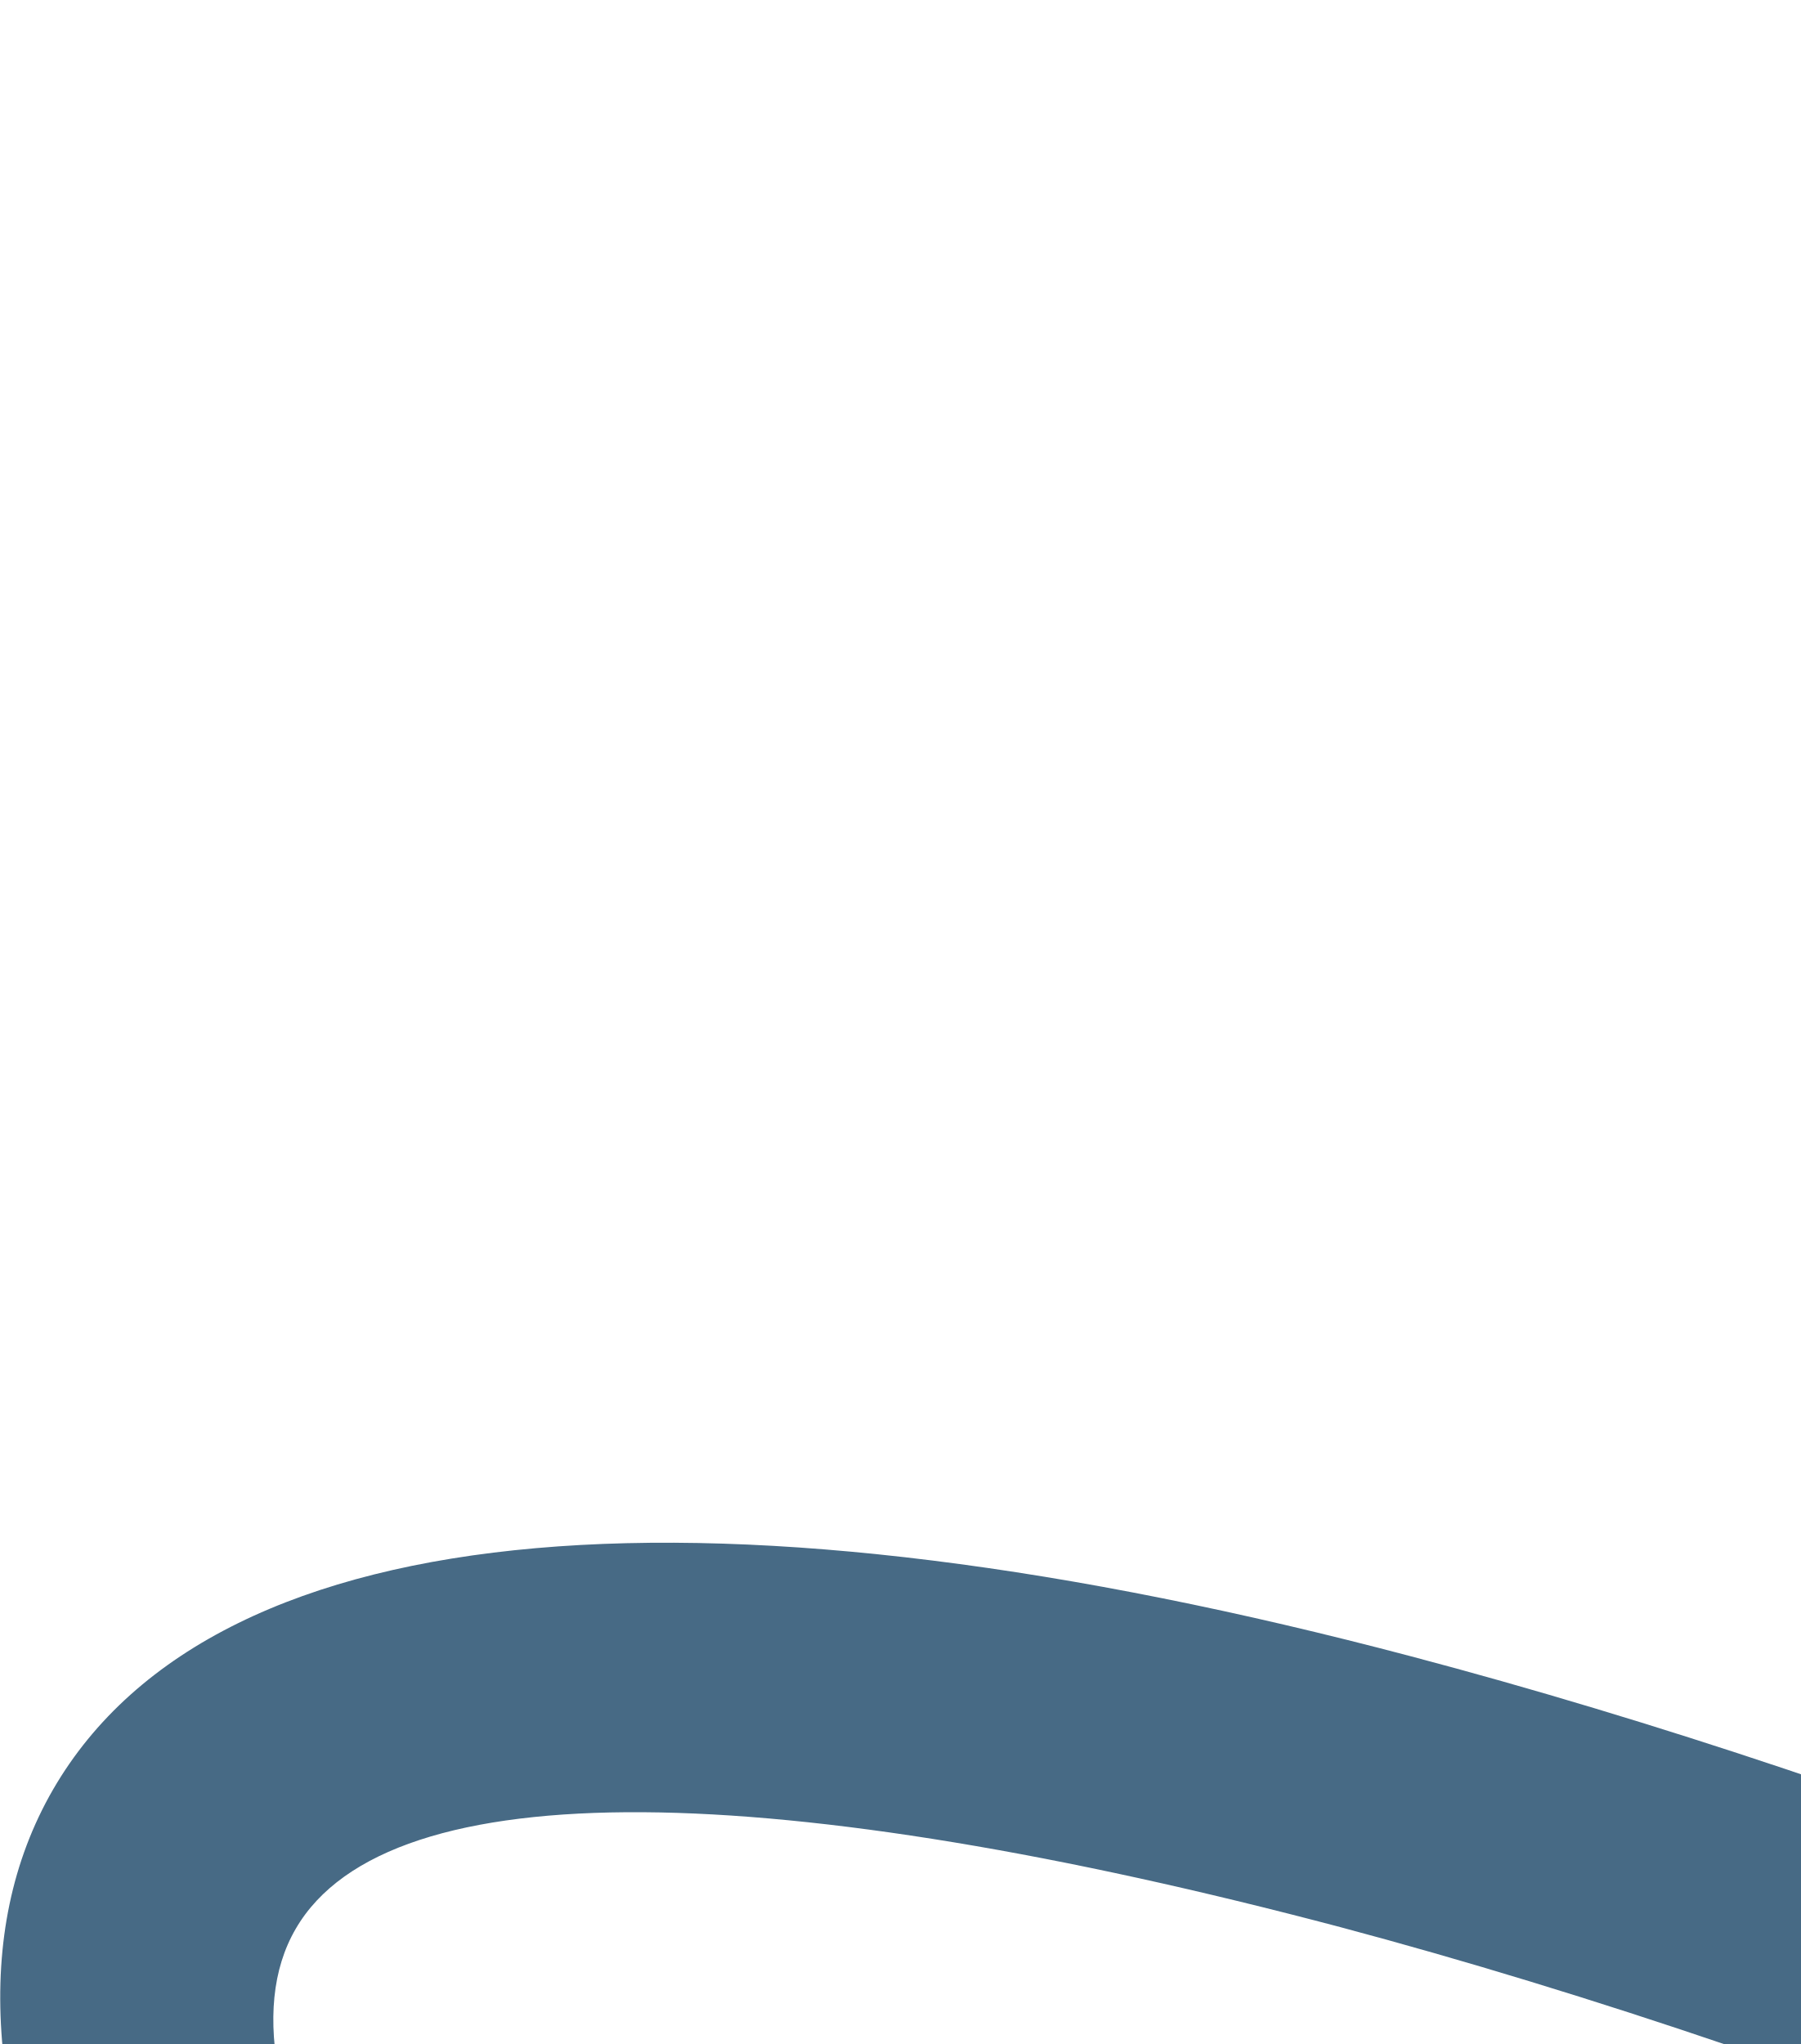
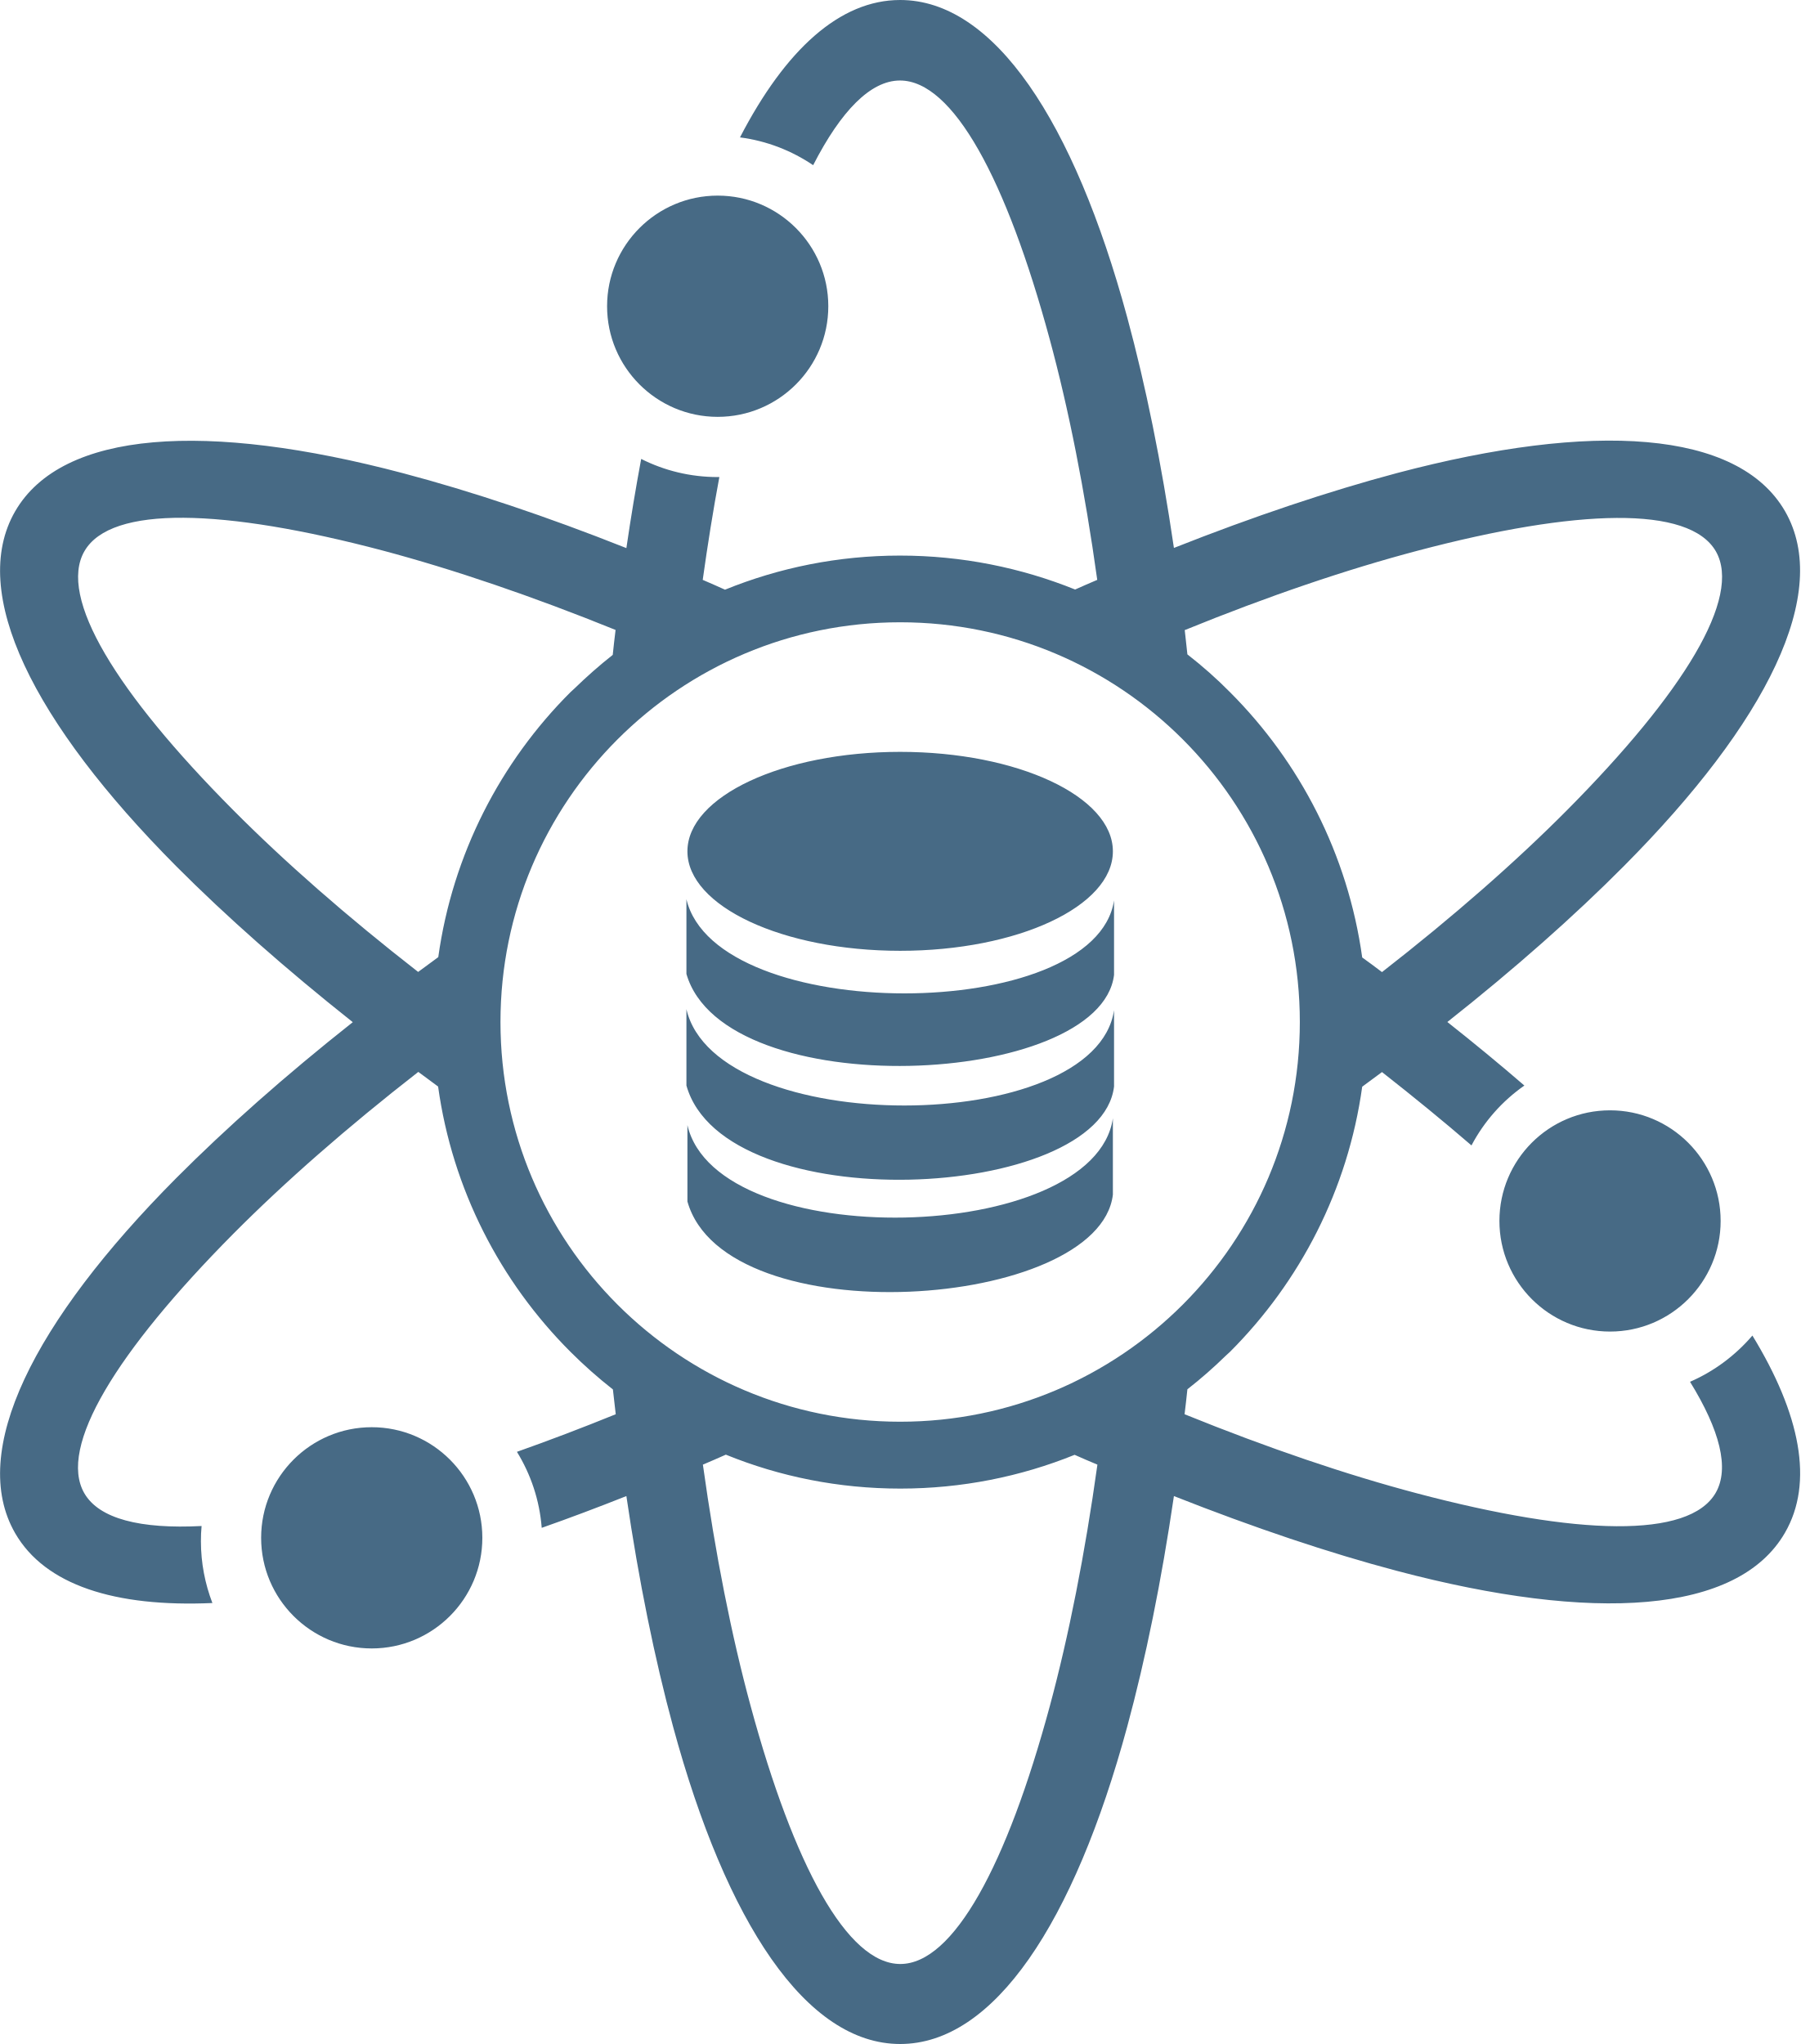
<svg xmlns="http://www.w3.org/2000/svg" version="1.1" id="Layer_1" x="0px" y="0px" viewBox="0 0 108.24 122.88" style="enable-background:new 0 0 108.24 122.88" xml:space="preserve">
  <style type="text/css">
- 	.st0{fill-rule:evenodd;clip-rule:evenodd;transform: scale(3.5);transform: translate(-10%, 10%);fill: rgb(39, 80, 112, 0.85);}
+ 	.st0{fill-rule:evenodd;clip-rule:evenodd; fill: rgb(39, 80, 112, 0.85);}
</style>
  <g>
    <path class="st0" d="M54.12,0c5.65,0,10.45,7.29,13.65,19.07c1.11,4.09,2.06,8.76,2.81,13.87c4.8-1.9,9.32-3.41,13.41-4.5 c11.79-3.12,20.5-2.6,23.33,2.29c2.82,4.89-1.09,12.69-9.69,21.34c-2.98,3-6.55,6.16-10.61,9.37c1.62,1.28,3.17,2.56,4.63,3.82 c-1.33,0.93-2.42,2.16-3.18,3.6c-1.68-1.45-3.48-2.92-5.38-4.41c-0.39,0.29-0.79,0.58-1.19,0.88c-0.86,6.19-3.74,11.73-7.95,15.94 l-0.24,0.22c-0.74,0.72-1.51,1.4-2.32,2.03c-0.05,0.5-0.11,1-0.17,1.5c5.03,2.04,9.75,3.64,13.99,4.76 c9.61,2.54,16.34,2.73,17.94-0.03c0.85-1.47,0.25-3.78-1.54-6.68c1.45-0.63,2.73-1.59,3.75-2.78c2.89,4.73,3.7,8.84,1.96,11.85 C104.5,97.04,95.8,97.56,84,94.44c-4.09-1.08-8.61-2.6-13.42-4.5c-0.75,5.11-1.7,9.78-2.81,13.87c-3.2,11.78-8,19.07-13.65,19.07 s-10.45-7.29-13.65-19.07c-1.11-4.09-2.06-8.76-2.81-13.87c-1.74,0.69-3.44,1.33-5.09,1.91c-0.13-1.67-0.66-3.22-1.49-4.57 c1.92-0.68,3.9-1.43,5.94-2.26c-0.06-0.49-0.11-0.99-0.17-1.49c-0.89-0.7-1.74-1.45-2.54-2.25l-0.02-0.02 c-4.21-4.21-7.09-9.75-7.95-15.94c-0.4-0.29-0.8-0.59-1.19-0.88c-4.29,3.34-8.04,6.63-11.13,9.74C7,81.26,3.47,87,5.07,89.77 c0.89,1.54,3.37,2.16,7.05,1.97c-0.03,0.3-0.04,0.61-0.04,0.92c0,1.31,0.25,2.56,0.69,3.71C6.9,96.63,2.71,95.29,0.91,92.17 C-1.91,87.27,2,79.47,10.6,70.82c2.99-3,6.55-6.16,10.61-9.37c-4.05-3.21-7.62-6.37-10.61-9.37C2,43.43-1.91,35.63,0.91,30.74 c2.83-4.89,11.53-5.41,23.33-2.29c4.09,1.08,8.61,2.59,13.42,4.5c0.27-1.85,0.57-3.64,0.89-5.36c1.39,0.7,2.95,1.09,4.61,1.09h0.09 c-0.37,1.97-0.7,4.04-1,6.18c0.45,0.19,0.89,0.39,1.34,0.59c3.25-1.32,6.8-2.05,10.52-2.05c3.72,0,7.28,0.73,10.53,2.04 c0.44-0.2,0.89-0.39,1.33-0.58c-0.75-5.39-1.72-10.28-2.87-14.51c-2.6-9.58-5.8-15.51-8.99-15.51c-1.77,0-3.55,1.83-5.22,5.09 c-1.29-0.87-2.78-1.46-4.4-1.67C47.22,2.99,50.49,0,54.12,0L54.12,0L54.12,0z M54.12,45.2c7.06,0,12.79,2.68,12.79,5.98 c0,3.31-5.73,5.98-12.79,5.98c-7.06,0-12.79-2.68-12.79-5.98S47.06,45.2,54.12,45.2L54.12,45.2L54.12,45.2z M41.33,67.64v4.59 c2.28,8.08,24.75,6.52,25.58-0.41v-4.59C65.79,74.84,43.13,75.39,41.33,67.64L41.33,67.64L41.33,67.64L41.33,67.64z M41.27,54.06 v4.49c2.28,7.89,24.88,6.83,25.71,0.06v-4.48C65.85,61.56,43.07,61.63,41.27,54.06L41.27,54.06L41.27,54.06z M41.27,60.67v4.59 c2.28,8.08,24.88,6.99,25.71,0.06v-4.59C65.85,68.34,43.07,68.42,41.27,60.67L41.27,60.67L41.27,60.67z M54.12,37.41 c13.27,0,24.03,10.76,24.03,24.03S67.39,85.47,54.12,85.47S30.09,74.71,30.09,61.44S40.85,37.41,54.12,37.41L54.12,37.41z M71.39,39.34c0.9,0.7,1.76,1.46,2.56,2.27c4.21,4.21,7.09,9.76,7.95,15.95c0.4,0.29,0.8,0.58,1.19,0.88 c4.29-3.34,8.04-6.63,11.13-9.74c7-7.05,10.53-12.79,8.94-15.56c-1.6-2.76-8.33-2.57-17.94-0.03c-4.24,1.12-8.96,2.72-13.99,4.77 C71.28,38.35,71.34,38.85,71.39,39.34L71.39,39.34z M64.61,87.46c-3.24,1.31-6.78,2.03-10.48,2.03c-3.71,0-7.25-0.72-10.49-2.04 c-0.46,0.2-0.92,0.41-1.38,0.6c0.75,5.39,1.72,10.28,2.87,14.51c2.6,9.58,5.8,15.51,9,15.51c3.19,0,6.4-5.93,8.99-15.51 c1.14-4.23,2.11-9.13,2.86-14.51l0,0C65.52,87.86,65.06,87.66,64.61,87.46L64.61,87.46z M26.35,57.54 c0.86-6.18,3.74-11.73,7.95-15.93l0.24-0.22c0.73-0.71,1.5-1.39,2.3-2.02c0.05-0.5,0.11-1,0.17-1.5 c-5.04-2.04-9.75-3.64-13.99-4.77c-9.61-2.54-16.34-2.73-17.94,0.03C3.47,35.9,7,41.64,14.01,48.69c3.09,3.11,6.84,6.4,11.13,9.74 l0,0C25.54,58.13,25.94,57.84,26.35,57.54L26.35,57.54z M96.8,66.75c3.67,0,6.65,2.98,6.65,6.65s-2.98,6.65-6.65,6.65 s-6.65-2.98-6.65-6.65S93.12,66.75,96.8,66.75L96.8,66.75L96.8,66.75z M22.35,85.8c3.67,0,6.65,2.98,6.65,6.65 s-2.98,6.65-6.65,6.65s-6.65-2.98-6.65-6.65S18.68,85.8,22.35,85.8L22.35,85.8L22.35,85.8z M43.15,11.76 c3.67,0,6.65,2.98,6.65,6.65c0,3.67-2.98,6.65-6.65,6.65c-3.67,0-6.65-2.98-6.65-6.65C36.5,14.74,39.48,11.76,43.15,11.76 L43.15,11.76L43.15,11.76z" />
  </g>
</svg>
